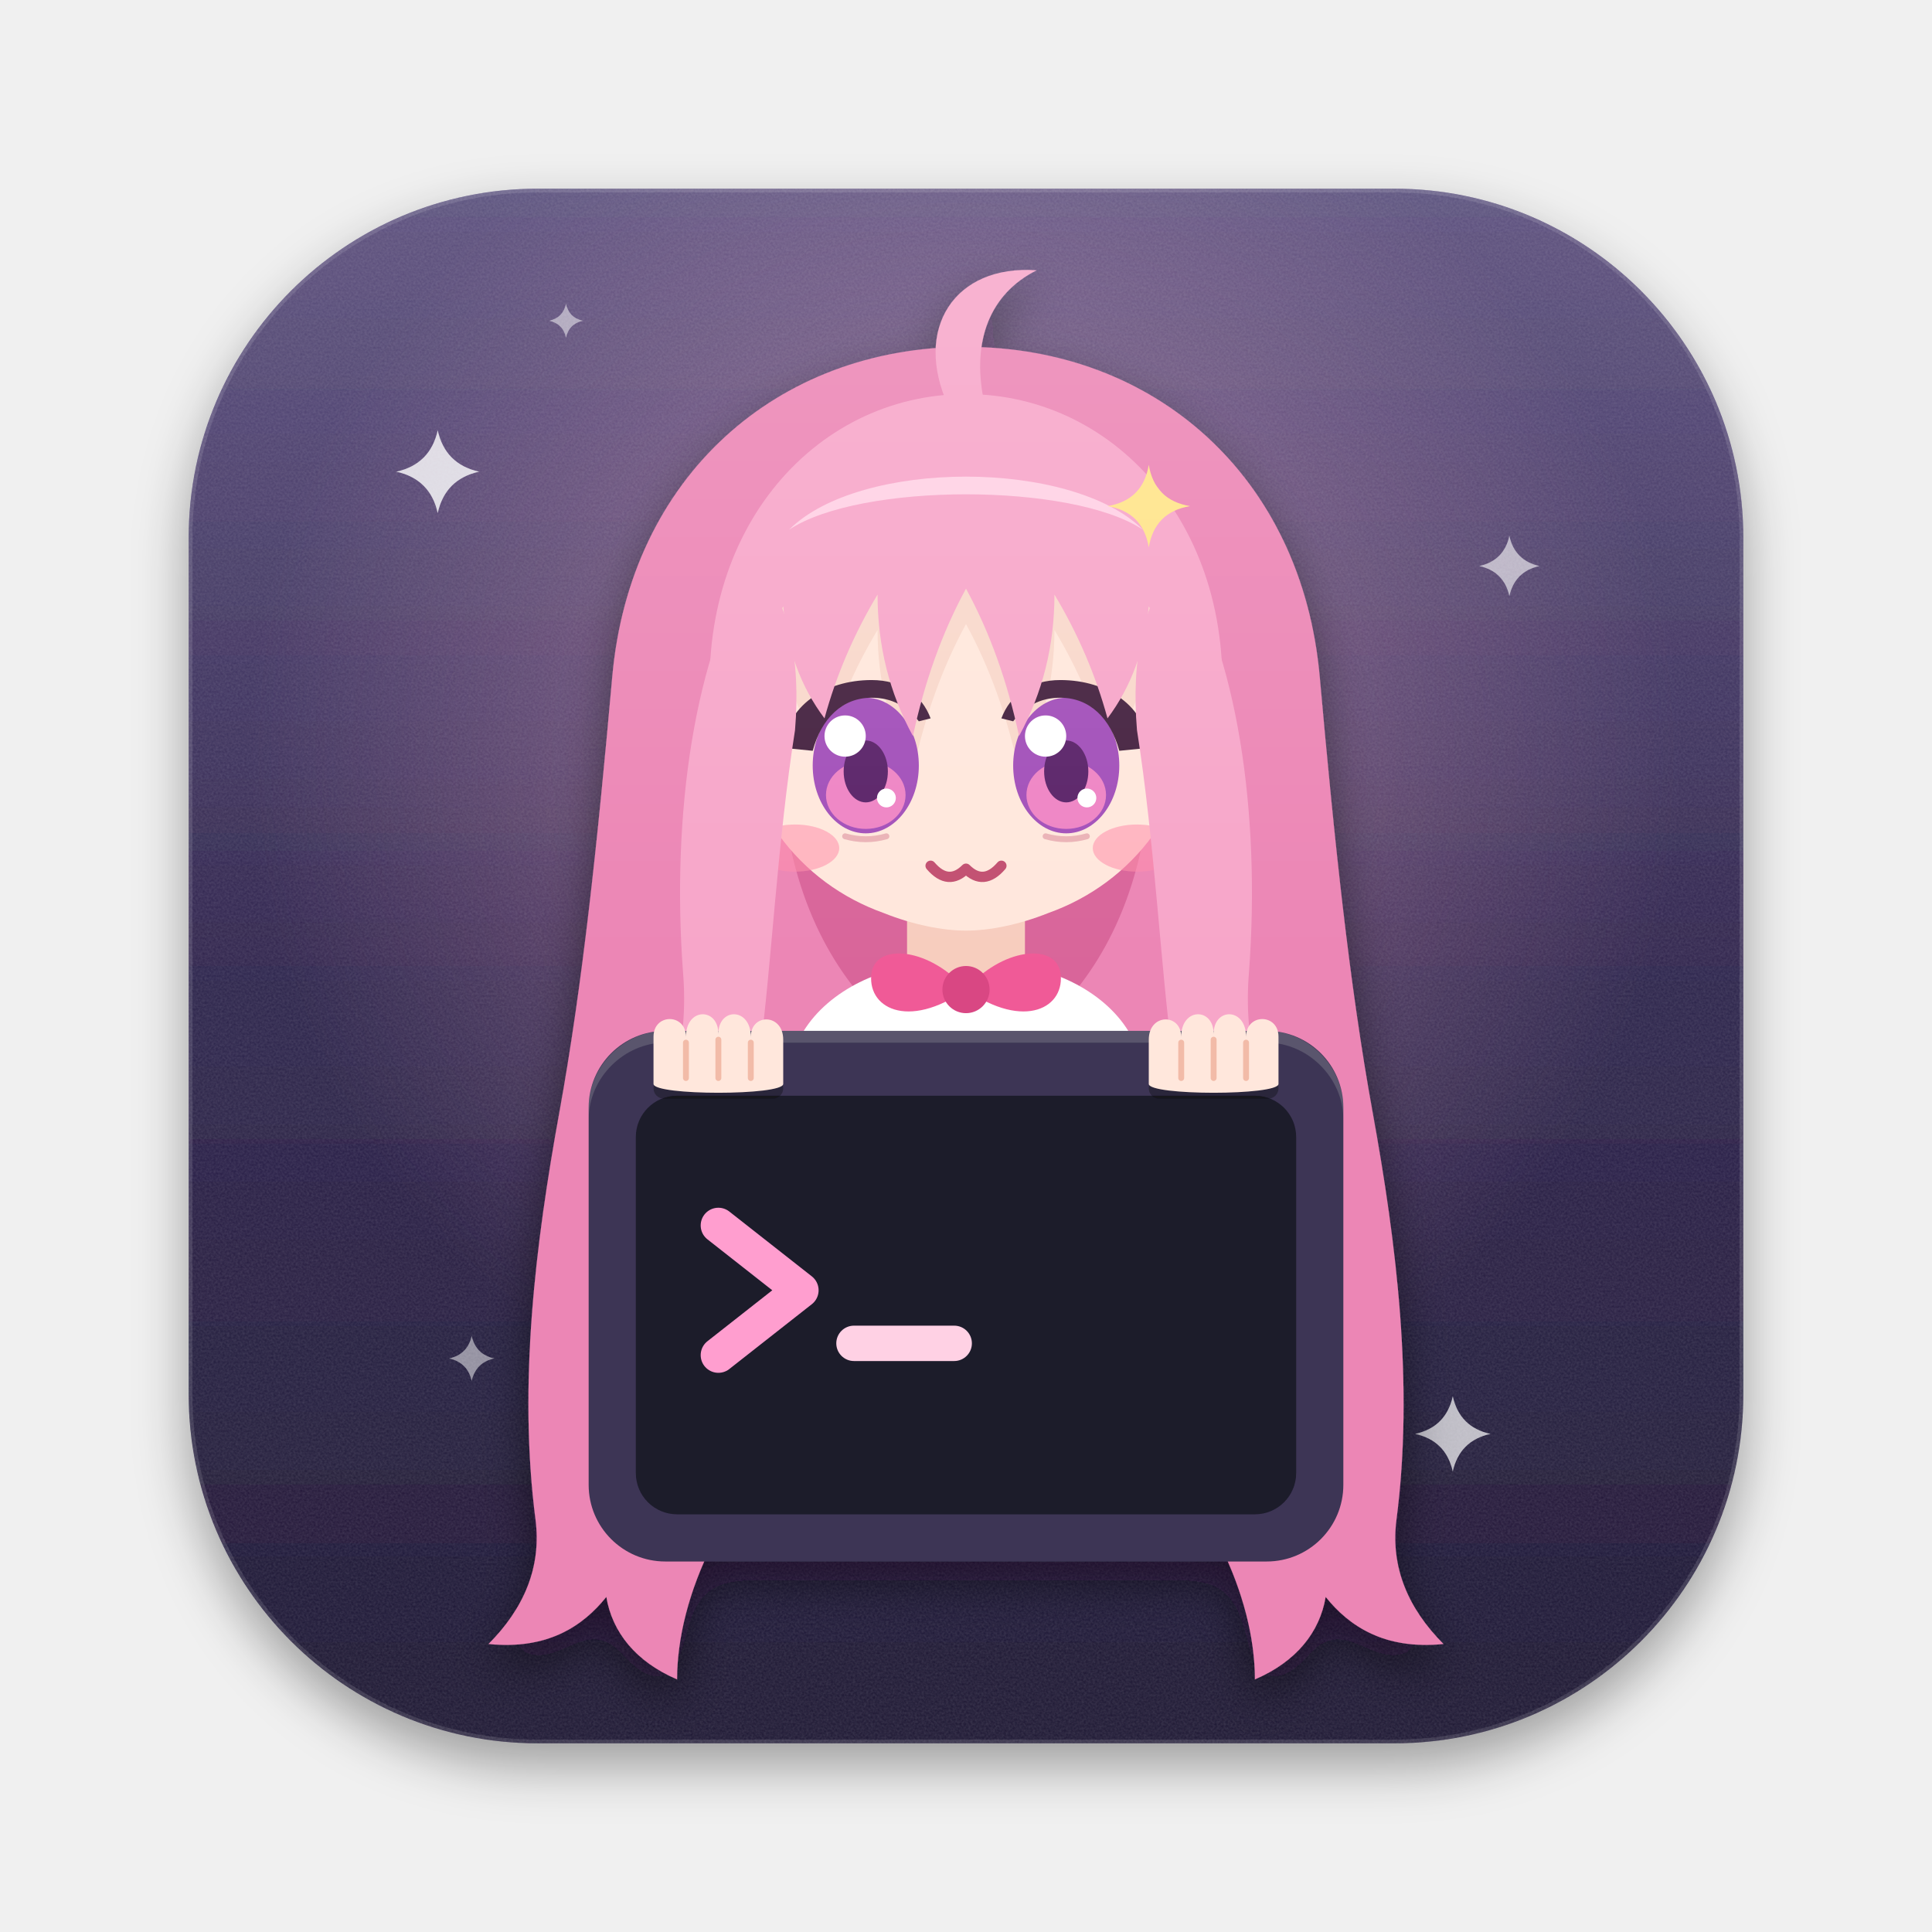
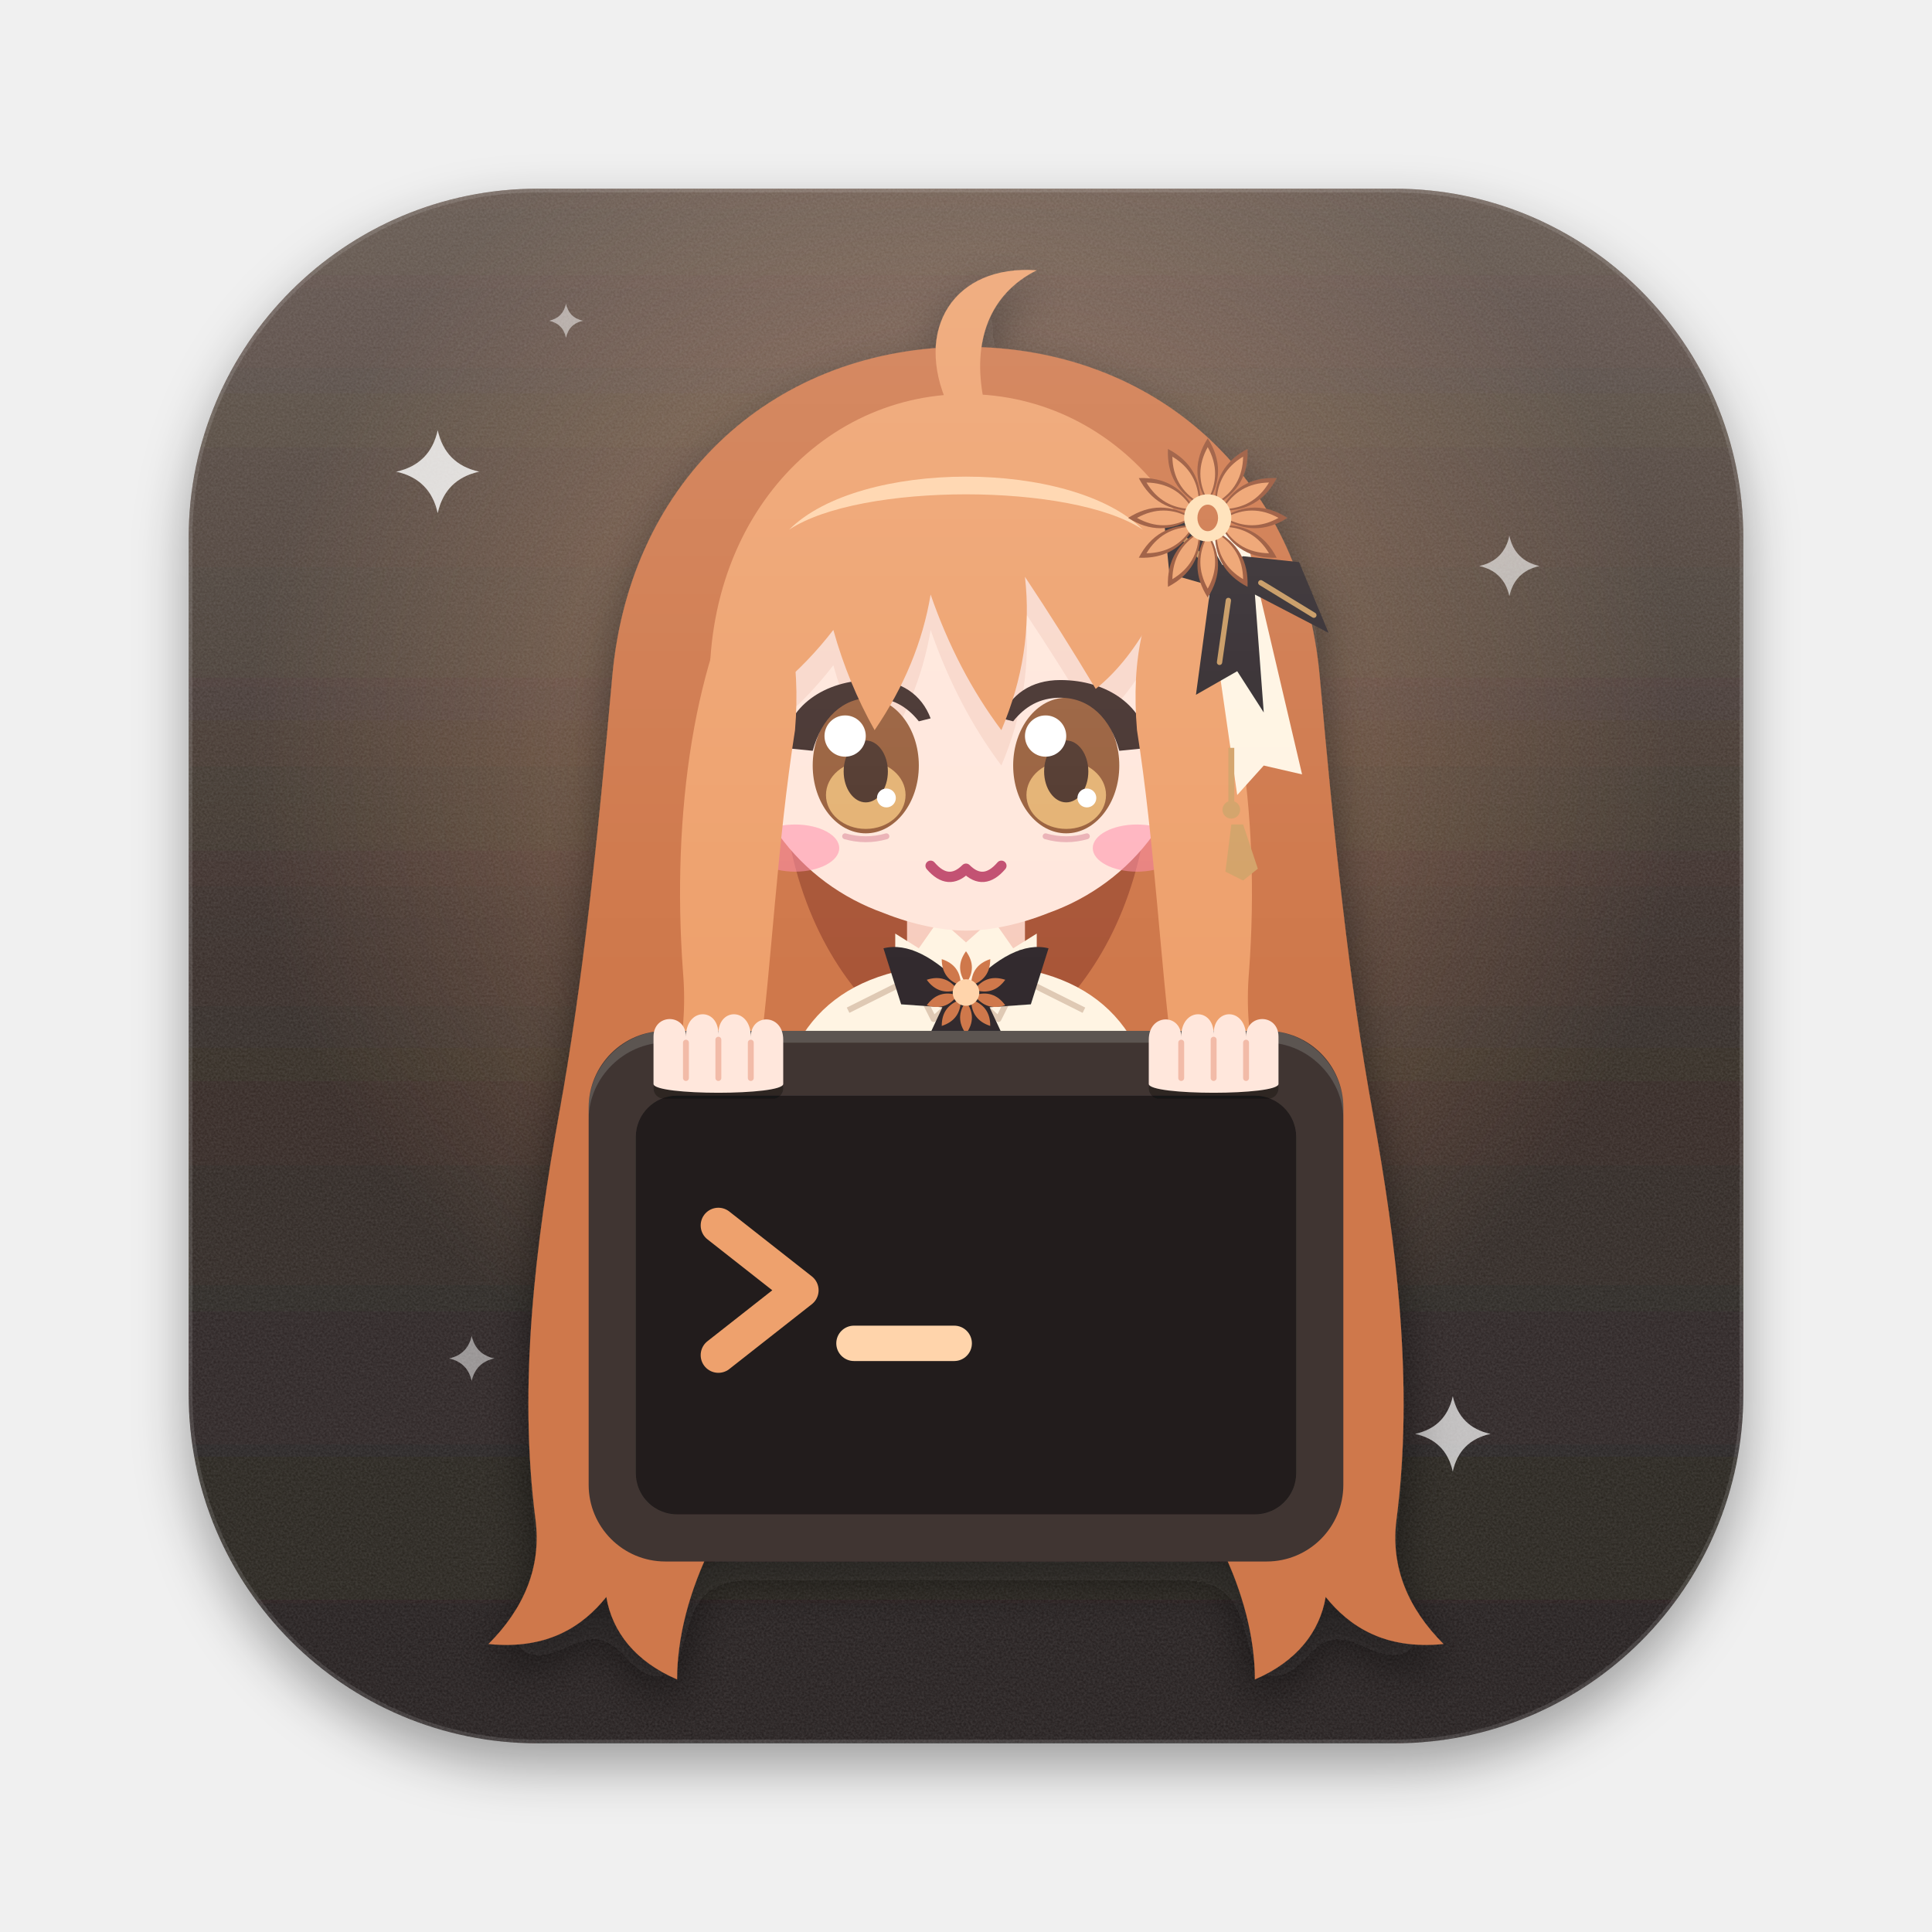
<svg xmlns="http://www.w3.org/2000/svg" width="1024" height="1024" viewBox="0 0 1024 1024">
  <defs>
    <linearGradient id="plate" x1="0" y1="100" x2="0" y2="924" gradientUnits="userSpaceOnUse">
-       <stop offset="0" stop-color="#3E3066" />
-       <stop offset="1" stop-color="#1B1530" />
+       <stop offset="0" stop-color="#48382F" />
+       <stop offset="1" stop-color="#211D1C" />
    </linearGradient>
    <radialGradient id="glow" cx="512" cy="400" r="380" gradientUnits="userSpaceOnUse">
-       <stop offset="0" stop-color="#F7A6C9" stop-opacity=".45" />
-       <stop offset="1" stop-color="#F7A6C9" stop-opacity="0" />
+       <stop offset="0" stop-color="#EEA16D" stop-opacity=".45" />
+       <stop offset="1" stop-color="#EEA16D" stop-opacity="0" />
    </radialGradient>
    <linearGradient id="gloss" x1="0" y1="100" x2="0" y2="512" gradientUnits="userSpaceOnUse">
      <stop offset="0" stop-color="#FFFFFF" stop-opacity=".16" />
      <stop offset="1" stop-color="#FFFFFF" stop-opacity="0" />
    </linearGradient>
    <clipPath id="plateClip">
      <rect x="100" y="100" width="824" height="824" rx="185" />
    </clipPath>
    <filter id="plateShadow" x="-10%" y="-10%" width="120%" height="125%">
      <feDropShadow dx="0" dy="12" stdDeviation="14" flood-color="#000000" flood-opacity=".35" />
    </filter>
    <filter id="grain" x="0" y="0" width="100%" height="100%">
      <feTurbulence type="fractalNoise" baseFrequency=".85" numOctaves="2" seed="7" stitchTiles="stitch" />
      <feColorMatrix type="matrix" values="0 0 0 0 1  0 0 0 0 1  0 0 0 0 1  .14 0 0 0 0" />
    </filter>
    <filter id="figureShadow" x="-20%" y="-20%" width="140%" height="140%">
-       <feDropShadow dx="0" dy="10" stdDeviation="12" flood-color="#0B0716" flood-opacity=".5" />
+       <feDropShadow dx="0" dy="10" stdDeviation="12" flood-color="#130E0B" flood-opacity=".5" />
    </filter>
  </defs>
  <rect x="100" y="100" width="824" height="824" rx="185" fill="url(#plate)" filter="url(#plateShadow)" />
  <g clip-path="url(#plateClip)">
    <rect x="100" y="100" width="824" height="824" fill="url(#glow)" />
    <rect x="100" y="100" width="824" height="824" fill="#000000" filter="url(#grain)" />
    <path fill="#FFFFFF" opacity="0.8" d="M232 228Q235.96 246.04 254 250Q235.96 253.96 232 272Q228.04 253.96 210 250Q228.04 246.04 232 228Z" />
    <path fill="#FFFFFF" opacity="0.6" d="M800 284Q802.88 297.12 816 300Q802.88 302.88 800 316Q797.12 302.88 784 300Q797.12 297.12 800 284Z" />
    <path fill="#FFFFFF" opacity="0.7" d="M770 740Q773.6 756.4 790 760Q773.6 763.6 770 780Q766.4 763.6 750 760Q766.4 756.4 770 740Z" />
    <path fill="#FFFFFF" opacity="0.5" d="M250 708Q252.16 717.84 262 720Q252.16 722.16 250 732Q247.84 722.16 238 720Q247.84 717.84 250 708Z" />
    <path fill="#FFFFFF" opacity="0.5" d="M300 161Q301.62 168.38 309 170Q301.62 171.62 300 179Q298.38 171.62 291 170Q298.38 168.38 300 161Z" />
    <g filter="url(#figureShadow)">
      <svg x="112" y="112" width="800" height="800" viewBox="0 0 512 512">
-         <defs>
-           <clipPath id="face-shape">
-             <path d="M178 164C178 116 212 94 256 94C300 94 334 116 334 164C334 202 312 228 284 238C274 242 264 244 256 244C248 244 238 242 228 238C200 228 178 202 178 164Z" />
-           </clipPath>
-         </defs>
        <g id="hair-back">
-           <path fill="#EC86B5" d="M256 46C192 46 142 90 136 158C131 214 126 262 118 306C110 350 104 398 110 444C112 460 106 474 94 486C114 488 126 480 134 470C136 482 144 492 158 498C158 484 162 468 170 452L342 452C350 468 354 484 354 498C368 492 376 482 378 470C386 480 398 488 418 486C406 474 400 460 402 444C408 398 402 350 394 306C386 262 381 214 376 158C370 90 320 46 256 46Z" />
-           <path fill="#D9659A" d="M194 200C198 238 214 262 230 276L282 276C298 262 314 238 318 200Z" />
-         </g>
-         <g id="collar">
-           <path fill="#F7CDBE" d="M236 222L276 222L276 266C268 270 244 270 236 266Z" />
-           <path fill="#FFFFFF" d="M198 284C204 268 222 258 238 256L256 272L274 256C290 258 308 268 314 284Z" />
-           <path fill="#F05A97" d="M256 264C244 250 226 248 224 258C222 270 236 278 256 264Z" />
-           <path fill="#F05A97" d="M256 264C268 250 286 248 288 258C290 270 276 278 256 264Z" />
-           <circle cx="256" cy="264" r="8" fill="#D94683" />
-         </g>
-         <g id="face">
-           <path fill="#FFE7DC" d="M178 164C178 116 212 94 256 94C300 94 334 116 334 164C334 202 312 228 284 238C274 242 264 244 256 244C248 244 238 242 228 238C200 228 178 202 178 164Z" />
-           <g clip-path="url(#face-shape)">
-             <path fill="#F9D8CB" transform="translate(0 12)" d="M170 176C162 110 204 62 256 62C308 62 350 110 342 176Q328 152 318 134Q316 156 304 172Q298 150 286 130Q286 156 274 178Q268 150 256 128Q244 150 238 178Q226 156 226 130Q214 150 208 172Q196 156 194 134Q184 152 170 176Z" />
+           <path fill="#CF784C" d="M256 46C192 46 142 90 136 158C131 214 126 262 118 306C110 350 104 398 110 444C112 460 106 474 94 486C114 488 126 480 134 470C136 482 144 492 158 498C158 484 162 468 170 452L342 452C350 468 354 484 354 498C368 492 376 482 378 470C386 480 398 488 418 486C406 474 400 460 402 444C408 398 402 350 394 306C386 262 381 214 376 158C370 90 320 46 256 46Z" />
+           <path fill="#A95638" d="M194 200C198 238 214 262 230 276L282 276C298 262 314 238 318 200Z" />
+         </g>
+         <g id="neck" fill="#F7CDBE" opacity="1">
+           <path d="M236 222L276 222L276 266C268 270 244 270 236 266Z" />
+         </g>
+         <g id="collar" fill="#FFF4E3" opacity="1">
+           <path d="M198 284Q208 264 232 258L232 245L240 250L247 240L256 248L265 240L272 250L280 245L280 258Q304 264 314 284Z" />
+         </g>
+         <g id="collar-folds" fill="#DFC9B4" opacity="1">
+           <path fill="none" stroke="#DFC9B4" stroke-width="2" stroke-linejoin="round" d="M216 271L238 260L245 274L256 264L267 274L274 260L296 271M237 251L242 258M275 251L270 258" />
+         </g>
+         <g id="bow" fill="#302C2E" opacity="1">
+           <path d="M256 264Q240 247 228 250L234 269L248 270L241 285L256 280L271 285L264 270L278 269L284 250Q272 247 256 264Z" />
+         </g>
+         <g id="brooch-petals" fill="#CF784C" opacity="1">
+           <path transform="rotate(0 256 265)" d="M256 262Q252 256.5 256 251Q260 256.5 256 262Z" />
+           <path transform="rotate(36 256 265)" d="M256 262Q252 256.5 256 251Q260 256.5 256 262Z" />
+           <path transform="rotate(72 256 265)" d="M256 262Q252 256.5 256 251Q260 256.5 256 262Z" />
+           <path transform="rotate(108 256 265)" d="M256 262Q252 256.5 256 251Q260 256.5 256 262Z" />
+           <path transform="rotate(144 256 265)" d="M256 262Q252 256.5 256 251Q260 256.5 256 262Z" />
+           <path transform="rotate(180 256 265)" d="M256 262Q252 256.5 256 251Q260 256.5 256 262Z" />
+           <path transform="rotate(216 256 265)" d="M256 262Q252 256.5 256 251Q260 256.5 256 262Z" />
+           <path transform="rotate(252 256 265)" d="M256 262Q252 256.5 256 251Q260 256.5 256 262Z" />
+           <path transform="rotate(288 256 265)" d="M256 262Q252 256.5 256 251Q260 256.5 256 262Z" />
+           <path transform="rotate(324 256 265)" d="M256 262Q252 256.5 256 251Q260 256.5 256 262Z" />
+         </g>
+         <g id="brooch-center" fill="#FFD4AB" opacity="1">
+           <circle cx="256" cy="265" r="4.5" />
+         </g>
+         <g id="skin" fill="#FFE7DC" opacity="1">
+           <path d="M178 164C178 116 212 94 256 94C300 94 334 116 334 164C334 202 312 228 284 238C274 242 264 244 256 244C248 244 238 242 228 238C200 228 178 202 178 164Z" />
+         </g>
+         <g id="face-shade" fill="#F9D8CB" opacity="1">
+           <defs>
+             <clipPath id="face-clip">
+               <path d="M178 164C178 116 212 94 256 94C300 94 334 116 334 164C334 202 312 228 284 238C274 242 264 244 256 244C248 244 238 242 228 238C200 228 178 202 178 164Z" />
+             </clipPath>
+           </defs>
+           <g clip-path="url(#face-clip)">
+             <path transform="translate(0 12)" d="M170 176C162 110 204 62 256 62C308 62 350 110 342 176Q328 160 318 140Q310 154 300 162Q288 142 276 124Q279 150 268 176Q253 156 244 130Q240 154 225 176Q216 160 211 142Q194 164 170 176Z" />
          </g>
        </g>
-         <g id="eyes">
-           <ellipse cx="222" cy="188" rx="18" ry="23" fill="#A24FB9" />
-           <ellipse cx="222" cy="198" rx="13.5" ry="11.5" fill="#EE84C4" />
-           <ellipse cx="222" cy="190" rx="7.5" ry="10.5" fill="#5A2368" />
-           <circle cx="215" cy="178" r="7" fill="#FFFFFF" />
-           <circle cx="229" cy="199" r="3.2" fill="#FFFFFF" />
-           <path fill="#45233F" d="M194 182C195 168 208 159 224 159C234 159 241 164 244 172L240 173C236 168 231 165 224 165C214 165 207 172 204 183Z" />
-           <path fill="none" stroke="#C2506F" stroke-width="2" stroke-linecap="round" opacity=".35" d="M215 212Q222 214 229 212" />
-           <ellipse cx="290" cy="188" rx="18" ry="23" fill="#A24FB9" />
-           <ellipse cx="290" cy="198" rx="13.5" ry="11.5" fill="#EE84C4" />
-           <ellipse cx="290" cy="190" rx="7.5" ry="10.5" fill="#5A2368" />
-           <circle cx="283" cy="178" r="7" fill="#FFFFFF" />
-           <circle cx="297" cy="199" r="3.2" fill="#FFFFFF" />
-           <path fill="#45233F" d="M318 182C317 168 304 159 288 159C278 159 271 164 268 172L272 173C276 168 281 165 288 165C298 165 305 172 308 183Z" />
-           <path fill="none" stroke="#C2506F" stroke-width="2" stroke-linecap="round" opacity=".35" d="M283 212Q290 214 297 212" />
-         </g>
-         <g id="blush-and-mouth">
-           <ellipse cx="198" cy="216" rx="15" ry="8" fill="#FF8DAA" opacity=".55" />
-           <ellipse cx="314" cy="216" rx="15" ry="8" fill="#FF8DAA" opacity=".55" />
+         <g id="iris-l" fill="#99613D" opacity="1">
+           <ellipse cx="222" cy="188" rx="18" ry="23" />
+         </g>
+         <g id="ring-l" fill="#E4B273" opacity="1">
+           <ellipse cx="222" cy="198" rx="13.5" ry="11.5" />
+         </g>
+         <g id="pupil-l" fill="#51372D" opacity="1">
+           <ellipse cx="222" cy="190" rx="7.5" ry="10.5" />
+         </g>
+         <g id="shine-l" fill="#FFFFFF" opacity="1">
+           <circle cx="215" cy="178" r="7" />
+           <circle cx="229" cy="199" r="3.2" />
+         </g>
+         <g id="lid-l" fill="#44302E" opacity="1">
+           <path d="M194 182C195 168 208 159 224 159C234 159 241 164 244 172L240 173C236 168 231 165 224 165C214 165 207 172 204 183Z" />
+         </g>
+         <g id="lash-l" fill="#C2506F" opacity="0.35">
+           <path fill="none" stroke="#C2506F" stroke-width="2" stroke-linecap="round" d="M215 212Q222 214 229 212" />
+         </g>
+         <g id="iris-r" fill="#99613D" opacity="1">
+           <ellipse cx="290" cy="188" rx="18" ry="23" />
+         </g>
+         <g id="ring-r" fill="#E4B273" opacity="1">
+           <ellipse cx="290" cy="198" rx="13.5" ry="11.5" />
+         </g>
+         <g id="pupil-r" fill="#51372D" opacity="1">
+           <ellipse cx="290" cy="190" rx="7.5" ry="10.5" />
+         </g>
+         <g id="shine-r" fill="#FFFFFF" opacity="1">
+           <circle cx="283" cy="178" r="7" />
+           <circle cx="297" cy="199" r="3.2" />
+         </g>
+         <g id="lid-r" fill="#44302E" opacity="1">
+           <path d="M318 182C317 168 304 159 288 159C278 159 271 164 268 172L272 173C276 168 281 165 288 165C298 165 305 172 308 183Z" />
+         </g>
+         <g id="lash-r" fill="#C2506F" opacity="0.35">
+           <path fill="none" stroke="#C2506F" stroke-width="2" stroke-linecap="round" d="M283 212Q290 214 297 212" />
+         </g>
+         <g id="blush" fill="#FF8DAA" opacity="0.55">
+           <ellipse cx="198" cy="216" rx="15" ry="8" />
+           <ellipse cx="314" cy="216" rx="15" ry="8" />
+         </g>
+         <g id="smile" fill="#C2506F" opacity="1">
          <path fill="none" stroke="#C2506F" stroke-width="3.5" stroke-linecap="round" stroke-linejoin="round" d="M244 222Q250 229 256 223Q262 229 268 222" />
        </g>
-         <g id="side-locks">
-           <path fill="#F7A6C9" d="M184 118C164 150 156 204 160 258C162 282 156 300 148 316C164 312 178 300 186 286C190 256 192 214 198 176C200 152 196 132 184 118Z" />
-           <path fill="#F7A6C9" d="M328 118C348 150 356 204 352 258C350 282 356 300 364 316C348 312 334 300 326 286C322 256 320 214 314 176C312 152 316 132 328 118Z" />
-         </g>
-         <g id="bangs">
-           <path fill="#F7A6C9" d="M170 176C162 110 204 62 256 62C308 62 350 110 342 176Q328 152 318 134Q316 156 304 172Q298 150 286 130Q286 156 274 178Q268 150 256 128Q244 150 238 178Q226 156 226 130Q214 150 208 172Q196 156 194 134Q184 152 170 176Z" />
-           <path fill="#FFD1E4" d="M196 108C220 84 292 84 316 108C292 92 220 92 196 108Z" />
-           <path fill="#F7A6C9" d="M250 66C238 40 252 18 280 20C264 28 258 44 262 64Z" />
-           <path fill="#FFE48A" d="M318 86Q320 98 332 100Q320 102 318 114Q316 102 304 100Q316 98 318 86Z" />
+         <g id="lock-l" fill="#EEA16D" opacity="1">
+           <path d="M184 118C164 150 156 204 160 258C162 282 156 300 148 316C164 312 178 300 186 286C190 256 192 214 198 176C200 152 196 132 184 118Z" />
+         </g>
+         <g id="lock-r" fill="#EEA16D" opacity="1">
+           <path d="M328 118C348 150 356 204 352 258C350 282 356 300 364 316C348 312 334 300 326 286C322 256 320 214 314 176C312 152 316 132 328 118Z" />
+         </g>
+         <g id="bangs" fill="#EEA16D" opacity="1">
+           <path d="M170 176C162 110 204 62 256 62C308 62 350 110 342 176Q328 160 318 140Q310 154 300 162Q288 142 276 124Q279 150 268 176Q253 156 244 130Q240 154 225 176Q216 160 211 142Q194 164 170 176Z" />
+         </g>
+         <g id="gloss" fill="#FFD4AB" opacity="1">
+           <path d="M196 108C220 84 292 84 316 108C292 92 220 92 196 108Z" />
+         </g>
+         <g id="ahoge" fill="#EEA16D" opacity="1">
+           <path d="M250 66C238 40 252 18 280 20C264 28 258 44 262 64Z" />
+         </g>
+         <g id="ribbon-ivory" fill="#FFF4E3" opacity="1">
+           <path d="M335 108L351 110L370 191L357 188L348 198Z" />
+         </g>
+         <g id="ribbon-black" fill="#302C2E" opacity="1">
+           <path d="M343 120Q332 100 323 103L325 123L339 127L334 164L348 156L357 170L354 130L379 143L369 119L350 117Z" />
+         </g>
+         <g id="ribbon-trim" fill="#C79860" opacity="1">
+           <path fill="none" stroke="#C79860" stroke-width="1.8" stroke-linecap="round" d="M330 111L338 120M345 132L342 153M356 126L374 137" />
+         </g>
+         <g id="flower-shadow" fill="#995537" opacity="1">
+           <path transform="rotate(0 338 104)" d="M338 99Q331 88 338 77Q345 88 338 99Z" />
+           <path transform="rotate(30 338 104)" d="M338 99Q331 88 338 77Q345 88 338 99Z" />
+           <path transform="rotate(60 338 104)" d="M338 99Q331 88 338 77Q345 88 338 99Z" />
+           <path transform="rotate(90 338 104)" d="M338 99Q331 88 338 77Q345 88 338 99Z" />
+           <path transform="rotate(120 338 104)" d="M338 99Q331 88 338 77Q345 88 338 99Z" />
+           <path transform="rotate(150 338 104)" d="M338 99Q331 88 338 77Q345 88 338 99Z" />
+           <path transform="rotate(180 338 104)" d="M338 99Q331 88 338 77Q345 88 338 99Z" />
+           <path transform="rotate(210 338 104)" d="M338 99Q331 88 338 77Q345 88 338 99Z" />
+           <path transform="rotate(240 338 104)" d="M338 99Q331 88 338 77Q345 88 338 99Z" />
+           <path transform="rotate(270 338 104)" d="M338 99Q331 88 338 77Q345 88 338 99Z" />
+           <path transform="rotate(300 338 104)" d="M338 99Q331 88 338 77Q345 88 338 99Z" />
+           <path transform="rotate(330 338 104)" d="M338 99Q331 88 338 77Q345 88 338 99Z" />
+         </g>
+         <g id="flower-petals" fill="#EEA16D" opacity="1">
+           <path transform="rotate(0 338 104)" d="M338 98Q333 89 338 80Q343 89 338 98Z" />
+           <path transform="rotate(30 338 104)" d="M338 98Q333 89 338 80Q343 89 338 98Z" />
+           <path transform="rotate(60 338 104)" d="M338 98Q333 89 338 80Q343 89 338 98Z" />
+           <path transform="rotate(90 338 104)" d="M338 98Q333 89 338 80Q343 89 338 98Z" />
+           <path transform="rotate(120 338 104)" d="M338 98Q333 89 338 80Q343 89 338 98Z" />
+           <path transform="rotate(150 338 104)" d="M338 98Q333 89 338 80Q343 89 338 98Z" />
+           <path transform="rotate(180 338 104)" d="M338 98Q333 89 338 80Q343 89 338 98Z" />
+           <path transform="rotate(210 338 104)" d="M338 98Q333 89 338 80Q343 89 338 98Z" />
+           <path transform="rotate(240 338 104)" d="M338 98Q333 89 338 80Q343 89 338 98Z" />
+           <path transform="rotate(270 338 104)" d="M338 98Q333 89 338 80Q343 89 338 98Z" />
+           <path transform="rotate(300 338 104)" d="M338 98Q333 89 338 80Q343 89 338 98Z" />
+           <path transform="rotate(330 338 104)" d="M338 98Q333 89 338 80Q343 89 338 98Z" />
+         </g>
+         <g id="flower-heart" fill="#FFE0B6" opacity="1">
+           <circle cx="338" cy="104" r="8" />
+         </g>
+         <g id="flower-center" fill="#CF784C" opacity="1">
+           <ellipse cx="338" cy="104" rx="3.5" ry="4.5" />
+         </g>
+         <g id="earring" fill="#D3A267" opacity="1">
+           <path fill="none" stroke="#D3A267" stroke-width="2" d="M346 182V201" />
+           <circle cx="346" cy="203" r="3" />
+           <path d="M346 208L344 224L350 227L355 223L350 208Z" />
        </g>
        <g id="terminal">
-           <rect x="128" y="278" width="256" height="180" rx="26" fill="#3D3654" />
+           <rect x="128" y="278" width="256" height="180" rx="26" fill="#403633" />
          <path fill="#FFFFFF" opacity=".15" d="M154 278H358C372 278 384 290 384 304V308C384 294 372 282 358 282H154C140 282 128 294 128 308V304C128 290 140 278 154 278Z" />
-           <rect x="144" y="300" width="224" height="142" rx="14" fill="#1D1A2C" />
-           <path fill="none" stroke="#FF9ECF" stroke-width="12" stroke-linecap="round" stroke-linejoin="round" d="M172 344L200 366L172 388" />
-           <rect x="212" y="378" width="46" height="12" rx="6" fill="#FFD1E4" />
+           <rect x="144" y="300" width="224" height="142" rx="14" fill="#211D1C" />
+           <path fill="none" stroke="#EEA16D" stroke-width="12" stroke-linecap="round" stroke-linejoin="round" d="M172 344L200 366L172 388" />
+           <rect x="212" y="378" width="46" height="12" rx="6" fill="#FFD4AB" />
        </g>
        <g id="fingers">
          <rect x="150" y="294" width="44" height="7" rx="3.5" fill="#000000" opacity=".3" />
          <rect x="318" y="294" width="44" height="7" rx="3.5" fill="#000000" opacity=".3" />
          <path fill="#FFE7DC" d="M150 296L150 280C150 272 161 272 161 280C161 270 172 270 172 279C172 270 183 270 183 280C183 272 194 272 194 281L194 296C194 300 150 300 150 296Z" />
          <path fill="#FFE7DC" d="M318 296L318 281C318 272 329 272 329 280C329 270 340 270 340 279C340 270 351 270 351 280C351 272 362 272 362 280L362 296C362 300 318 300 318 296Z" />
          <path fill="none" stroke="#F2BBA8" stroke-width="2" stroke-linecap="round" d="M161 282V294M172 281V294M183 282V294M329 282V294M340 281V294M351 282V294" />
        </g>
      </svg>
    </g>
    <rect x="100" y="100" width="824" height="824" fill="url(#gloss)" />
  </g>
  <rect x="101" y="101" width="822" height="822" rx="184" fill="none" stroke="#FFFFFF" stroke-opacity=".12" stroke-width="2" />
</svg>
